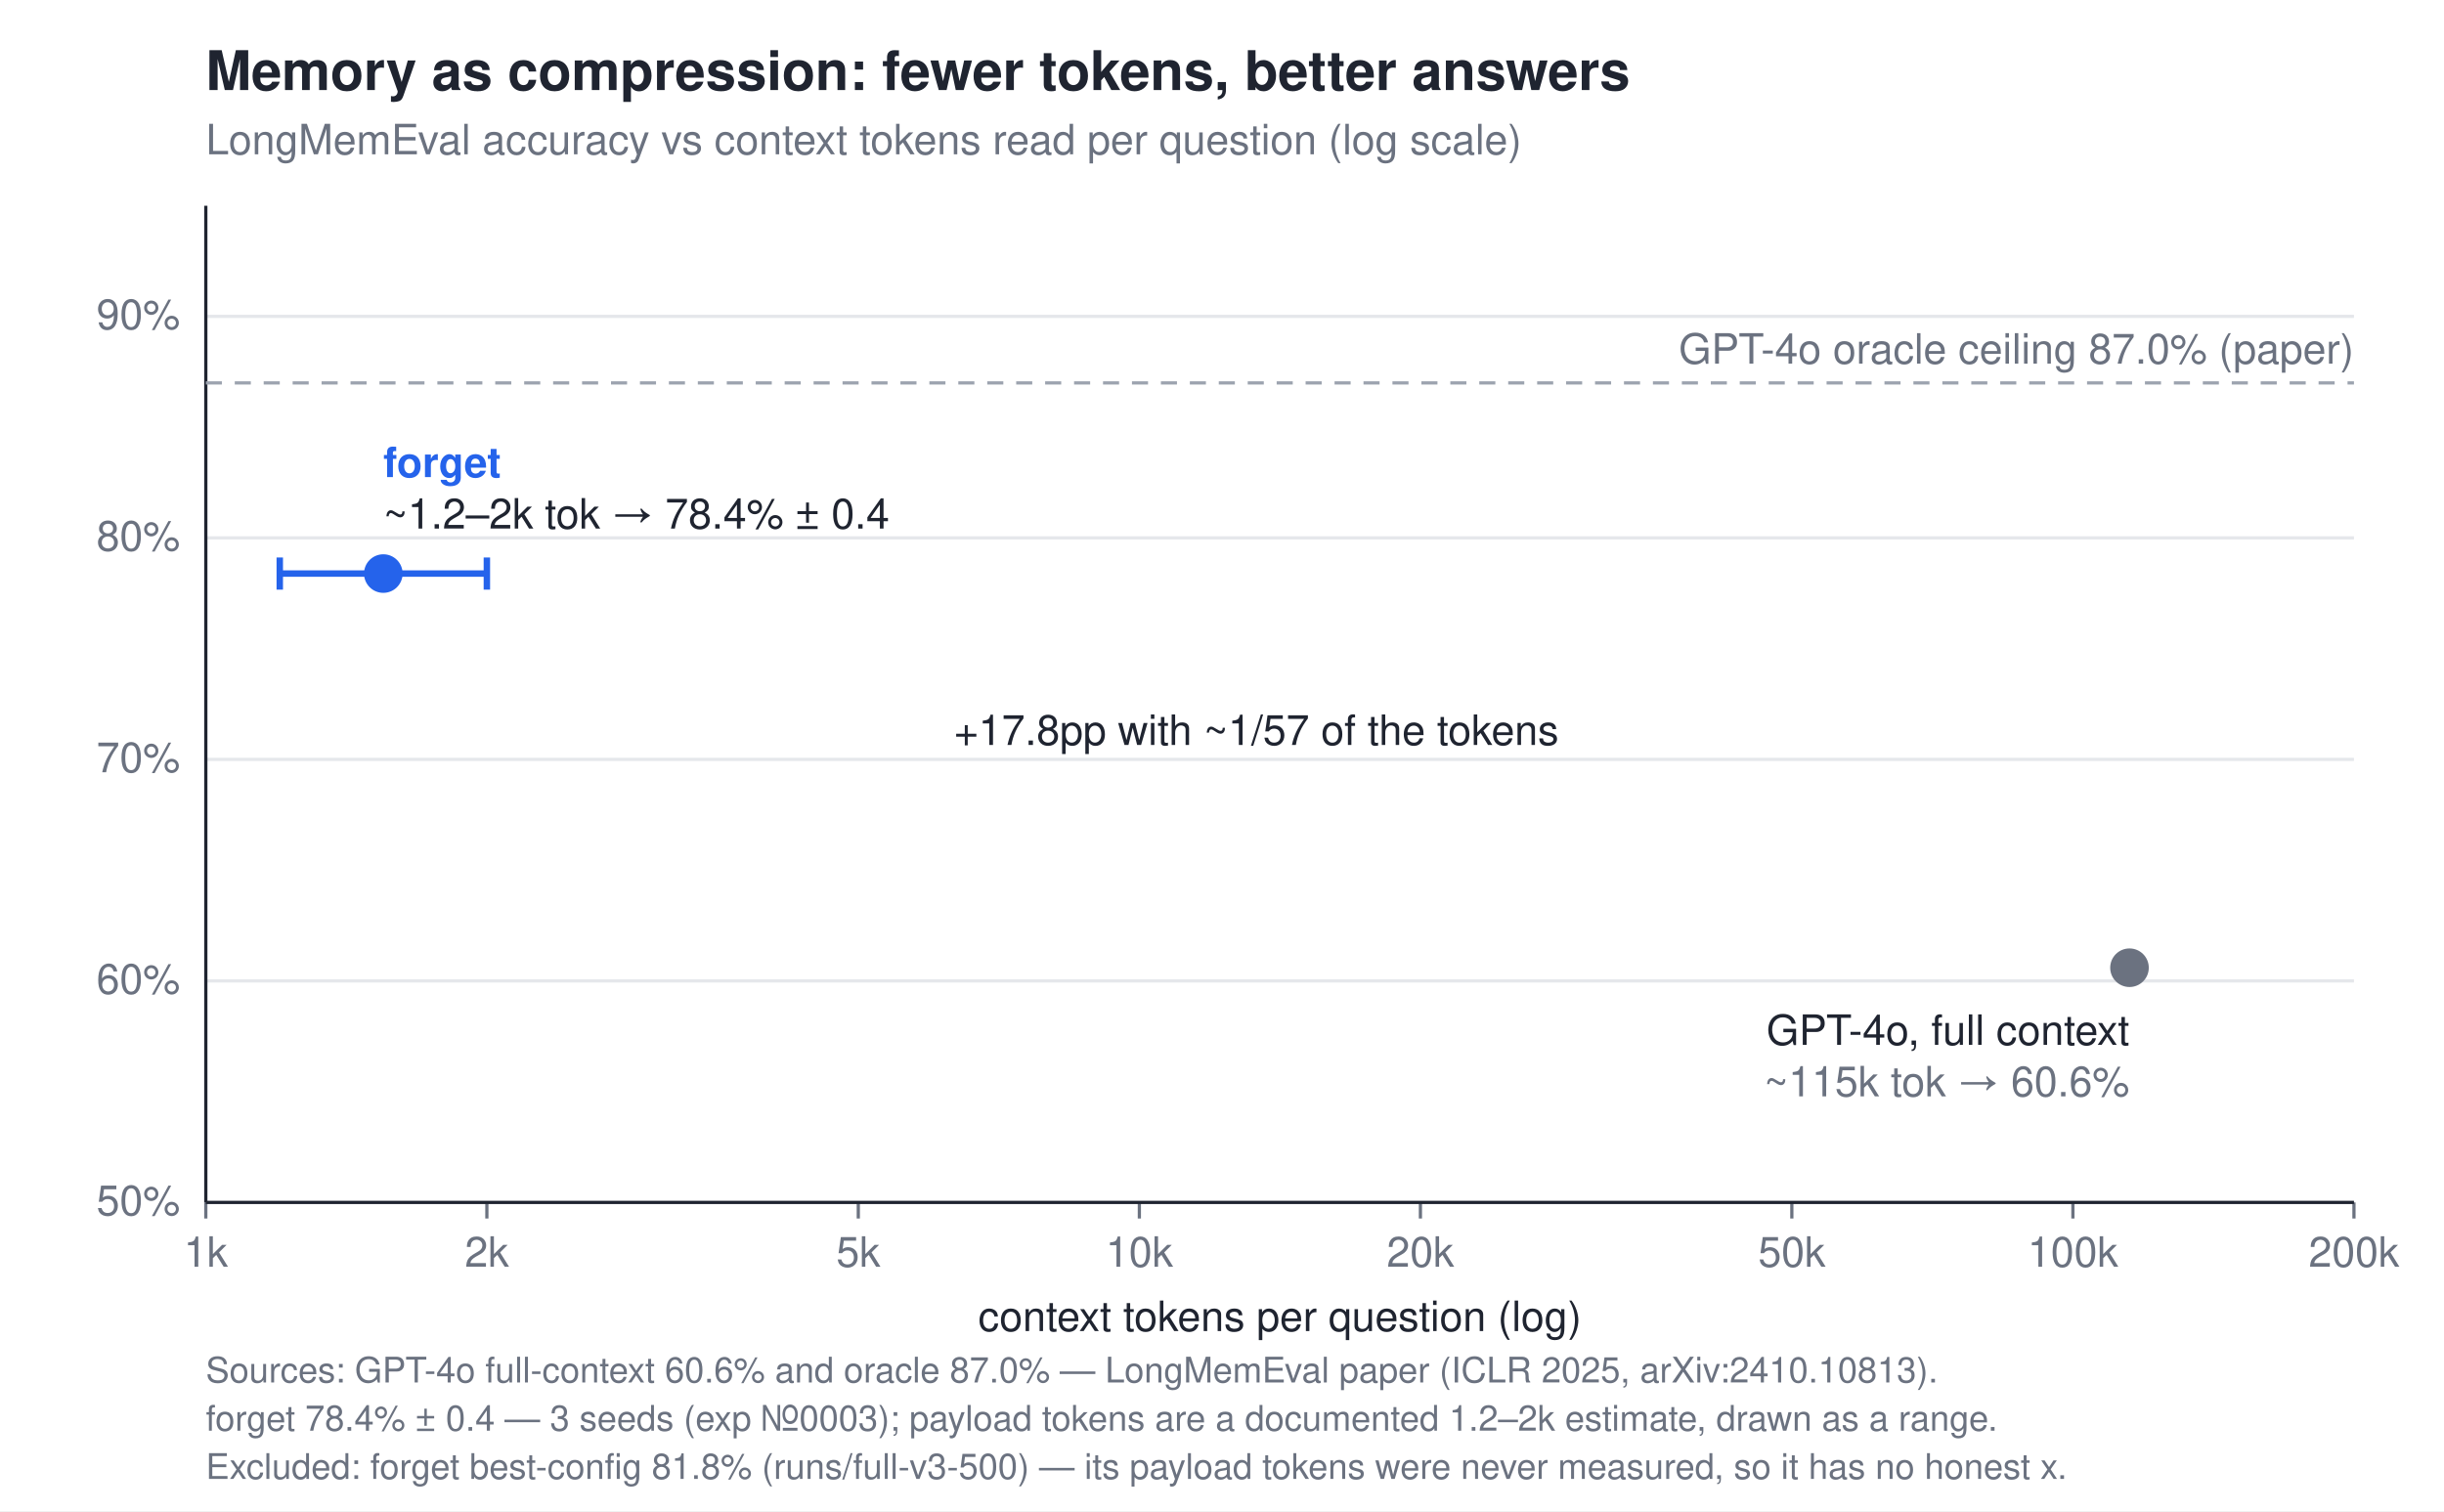
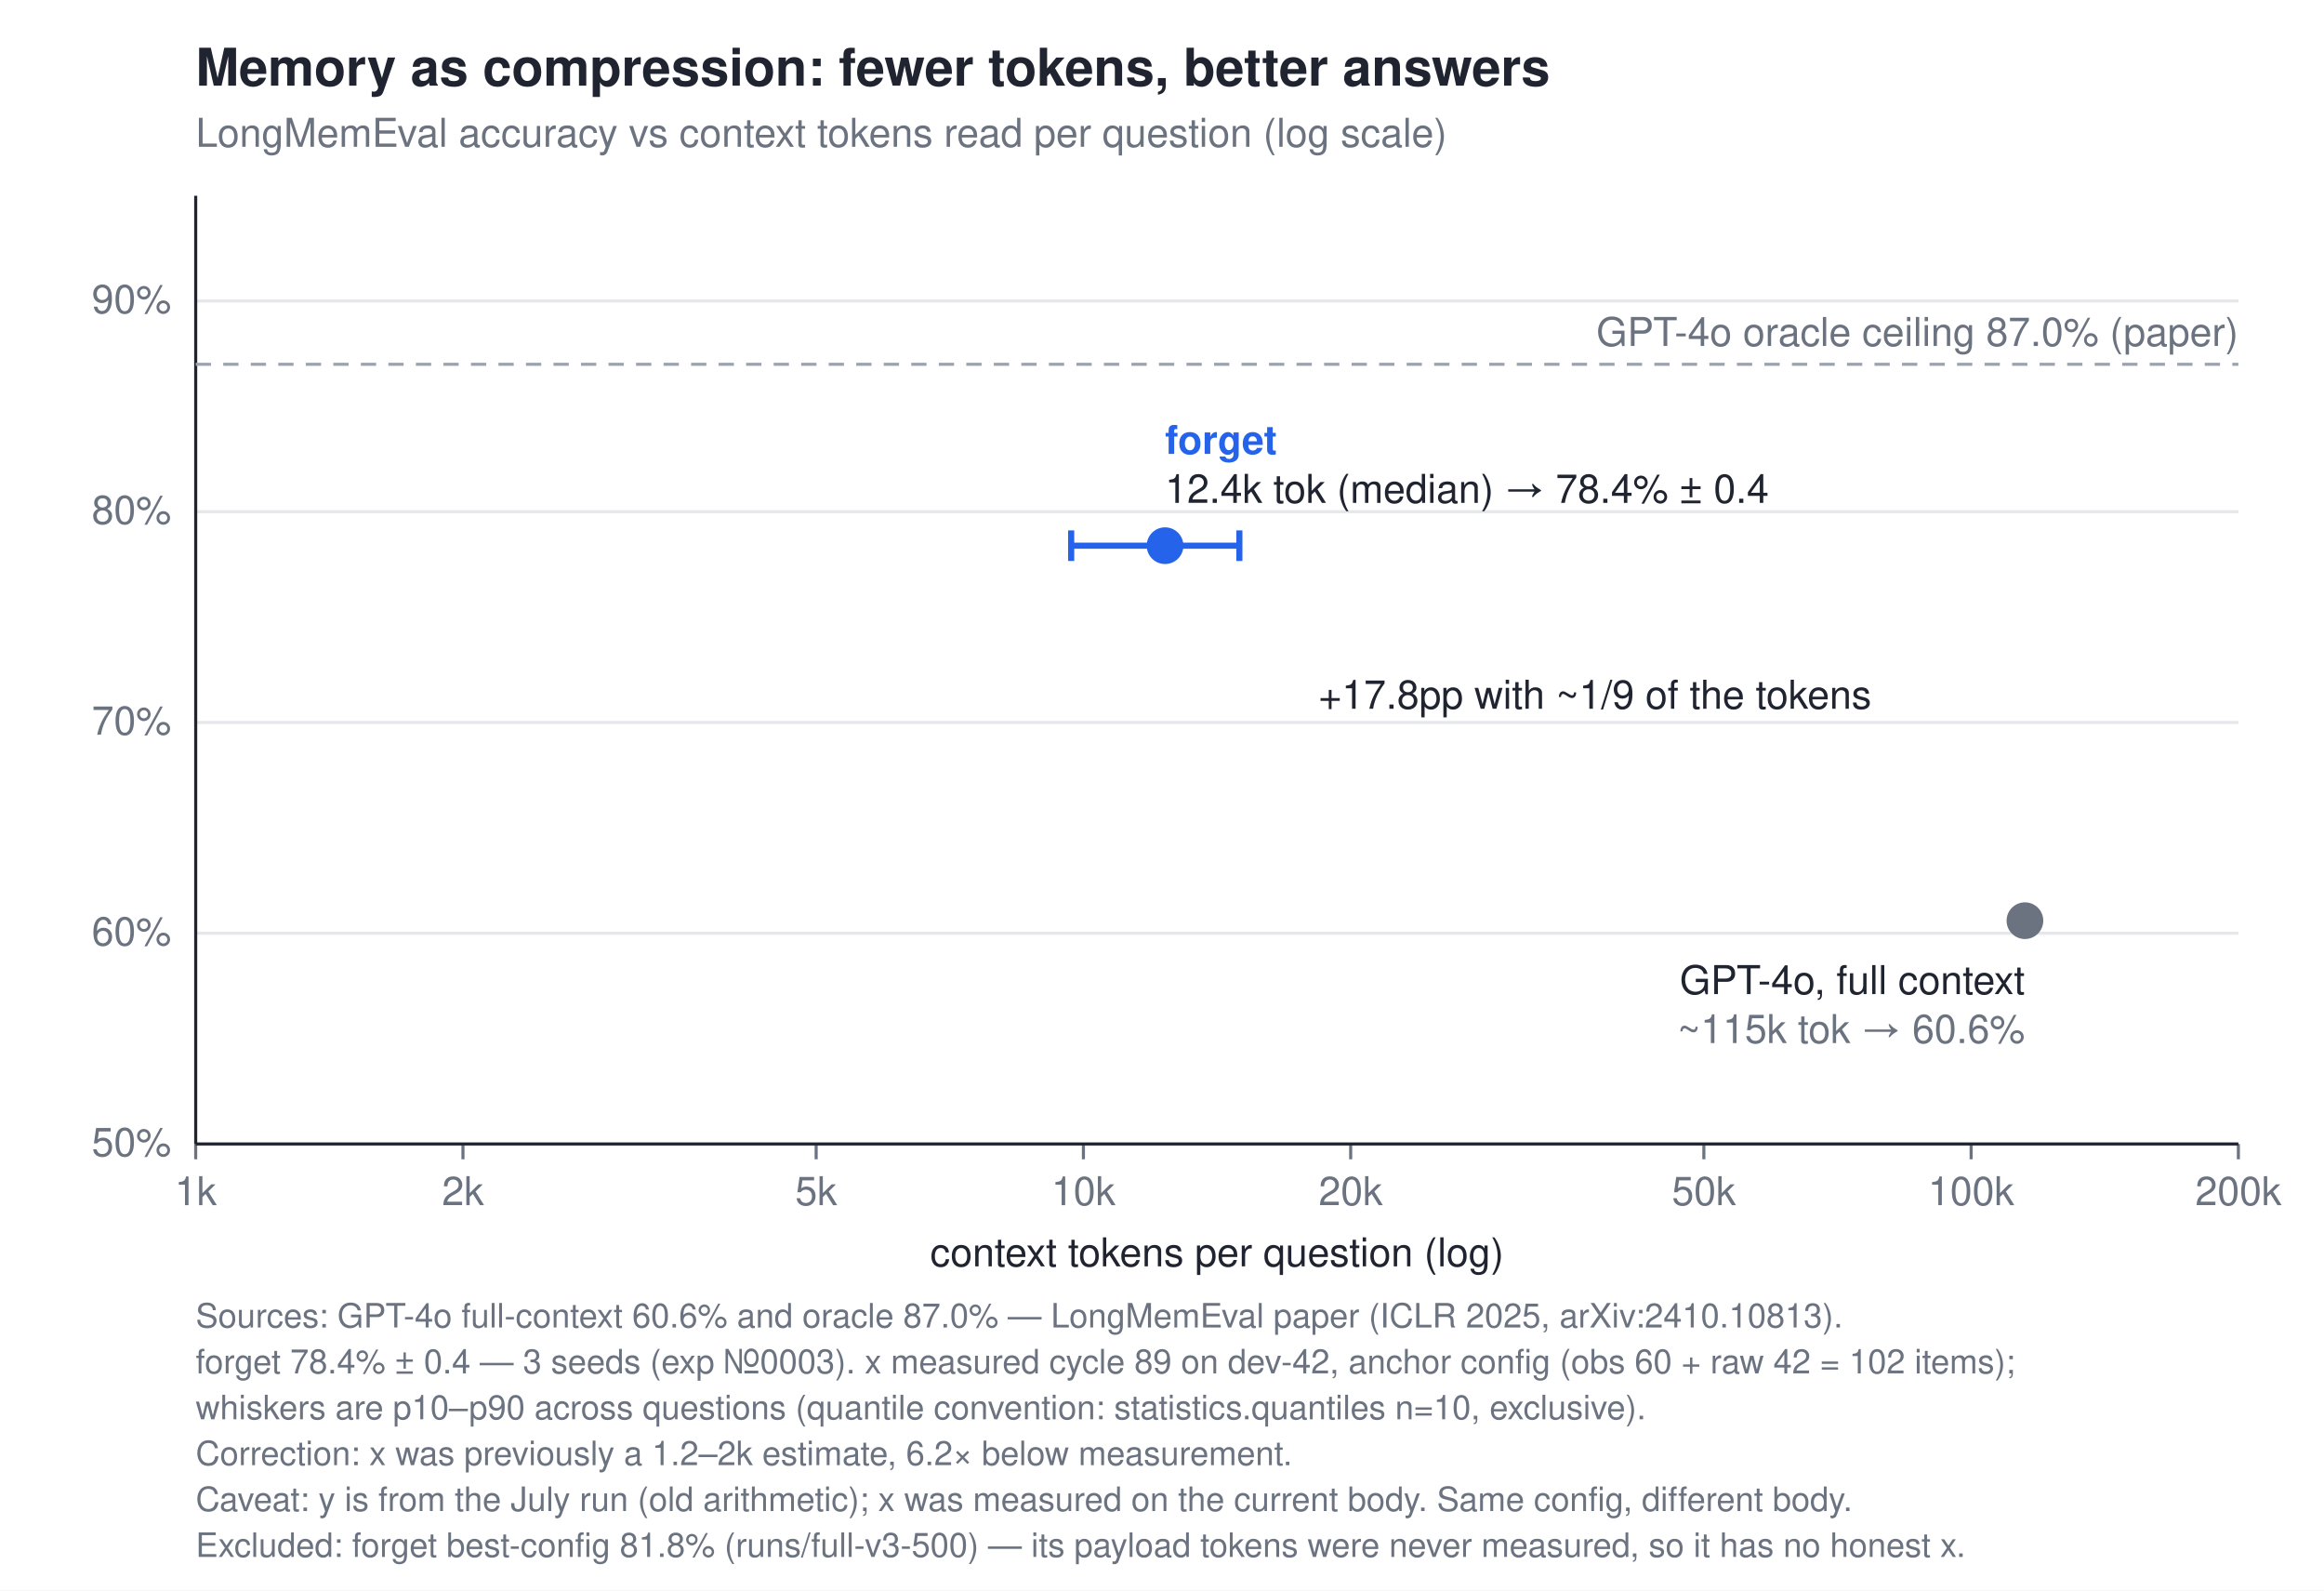
- <svg xmlns="http://www.w3.org/2000/svg" viewBox="0 0 760 470" font-family="-apple-system, Helvetica, Arial, sans-serif" font-size="13">
-   <rect width="760" height="470" fill="white" />
+ <svg xmlns="http://www.w3.org/2000/svg" viewBox="0 0 760 520" font-family="-apple-system, Helvetica, Arial, sans-serif" font-size="13">
+   <rect width="760" height="520" fill="white" />
  <text x="64" y="28" font-size="17" font-weight="600" fill="#1f2430">Memory as compression: fewer tokens, better answers</text>
  <text x="64" y="48" fill="#6b7280">LongMemEval accuracy vs context tokens read per question (log scale)</text>
  <line x1="64" y1="374.0" x2="732" y2="374.0" stroke="#e5e7eb" />
  <text x="56" y="378.0" text-anchor="end" fill="#6b7280">50%</text>
  <line x1="64" y1="305.1" x2="732" y2="305.1" stroke="#e5e7eb" />
  <text x="56" y="309.1" text-anchor="end" fill="#6b7280">60%</text>
  <line x1="64" y1="236.2" x2="732" y2="236.2" stroke="#e5e7eb" />
  <text x="56" y="240.2" text-anchor="end" fill="#6b7280">70%</text>
  <line x1="64" y1="167.3" x2="732" y2="167.3" stroke="#e5e7eb" />
  <text x="56" y="171.3" text-anchor="end" fill="#6b7280">80%</text>
  <line x1="64" y1="98.4" x2="732" y2="98.4" stroke="#e5e7eb" />
  <text x="56" y="102.4" text-anchor="end" fill="#6b7280">90%</text>
  <line x1="64.0" y1="374" x2="64.0" y2="379" stroke="#6b7280" />
  <text x="64.0" y="394" text-anchor="middle" fill="#6b7280">1k</text>
  <line x1="151.4" y1="374" x2="151.4" y2="379" stroke="#6b7280" />
  <text x="151.4" y="394" text-anchor="middle" fill="#6b7280">2k</text>
  <line x1="266.9" y1="374" x2="266.9" y2="379" stroke="#6b7280" />
  <text x="266.9" y="394" text-anchor="middle" fill="#6b7280">5k</text>
  <line x1="354.3" y1="374" x2="354.3" y2="379" stroke="#6b7280" />
  <text x="354.3" y="394" text-anchor="middle" fill="#6b7280">10k</text>
  <line x1="441.7" y1="374" x2="441.7" y2="379" stroke="#6b7280" />
  <text x="441.7" y="394" text-anchor="middle" fill="#6b7280">20k</text>
  <line x1="557.2" y1="374" x2="557.2" y2="379" stroke="#6b7280" />
  <text x="557.2" y="394" text-anchor="middle" fill="#6b7280">50k</text>
  <line x1="644.6" y1="374" x2="644.6" y2="379" stroke="#6b7280" />
  <text x="644.6" y="394" text-anchor="middle" fill="#6b7280">100k</text>
  <line x1="732.0" y1="374" x2="732.0" y2="379" stroke="#6b7280" />
  <text x="732.0" y="394" text-anchor="middle" fill="#6b7280">200k</text>
  <text x="398.0" y="414" text-anchor="middle" fill="#1f2430">context tokens per question (log)</text>
  <line x1="64" y1="64" x2="64" y2="374" stroke="#1f2430" stroke-width="1" />
  <line x1="64" y1="374" x2="732" y2="374" stroke="#1f2430" stroke-width="1" />
  <line x1="64" y1="119.1" x2="732" y2="119.1" stroke="#9ca3af" stroke-dasharray="5 4" />
  <text x="732" y="113.1" text-anchor="end" fill="#6b7280">GPT-4o oracle ceiling 87.0% (paper)</text>
  <circle cx="662.2" cy="301.0" r="6" fill="#6b7280" />
  <text x="662.2" y="325.0" text-anchor="end" fill="#1f2430">GPT-4o, full context</text>
  <text x="662.2" y="341.0" text-anchor="end" fill="#6b7280">~115k tok → 60.6%</text>
-   <line x1="87.0" y1="178.4" x2="151.4" y2="178.4" stroke="#2563eb" stroke-width="2" />
-   <line x1="87.0" y1="173.4" x2="87.0" y2="183.4" stroke="#2563eb" stroke-width="2" />
-   <line x1="151.4" y1="173.4" x2="151.4" y2="183.4" stroke="#2563eb" stroke-width="2" />
-   <line x1="119.2" y1="181.1" x2="119.2" y2="175.6" stroke="#2563eb" stroke-width="2" />
-   <circle cx="119.2" cy="178.4" r="6" fill="#2563eb" />
-   <text x="119.2" y="148.4" text-anchor="start" font-weight="600" fill="#2563eb">forget</text>
-   <text x="119.2" y="164.4" text-anchor="start" fill="#1f2430">~1.2–2k tok → 78.4% ± 0.4</text>
-   <text x="390.7" y="231.7" text-anchor="middle" fill="#1f2430">+17.8pp with ~1/57 of the tokens</text>
-   <text x="64" y="430" font-size="11" fill="#6b7280">Sources: GPT-4o full-context 60.6% and oracle 87.0% — LongMemEval paper (ICLR 2025, arXiv:2410.10813).</text>
-   <text x="64" y="445" font-size="11" fill="#6b7280">forget 78.4% ± 0.4 — 3 seeds (exp №0003); payload tokens are a documented 1.2–2k estimate, drawn as a range.</text>
-   <text x="64" y="460" font-size="11" fill="#6b7280">Excluded: forget best-config 81.8% (runs/full-v3-500) — its payload tokens were never measured, so it has no honest x.</text>
+   <line x1="350.3" y1="178.4" x2="405.3" y2="178.4" stroke="#2563eb" stroke-width="2" />
+   <line x1="350.3" y1="173.4" x2="350.3" y2="183.4" stroke="#2563eb" stroke-width="2" />
+   <line x1="405.3" y1="173.4" x2="405.3" y2="183.4" stroke="#2563eb" stroke-width="2" />
+   <line x1="381.0" y1="181.1" x2="381.0" y2="175.6" stroke="#2563eb" stroke-width="2" />
+   <circle cx="381.0" cy="178.4" r="6" fill="#2563eb" />
+   <text x="381.0" y="148.4" text-anchor="start" font-weight="600" fill="#2563eb">forget</text>
+   <text x="381.0" y="164.4" text-anchor="start" fill="#1f2430">12.4k tok (median) → 78.4% ± 0.4</text>
+   <text x="521.6" y="231.7" text-anchor="middle" fill="#1f2430">+17.8pp with ~1/9 of the tokens</text>
+   <text x="64" y="434" font-size="11" fill="#6b7280">Sources: GPT-4o full-context 60.6% and oracle 87.0% — LongMemEval paper (ICLR 2025, arXiv:2410.10813).</text>
+   <text x="64" y="449" font-size="11" fill="#6b7280">forget 78.4% ± 0.4 — 3 seeds (exp №0003). x measured cycle 89 on dev-42, anchor config (obs 60 + raw 42 = 102 items);</text>
+   <text x="64" y="464" font-size="11" fill="#6b7280">whiskers are p10–p90 across questions (quantile convention: statistics.quantiles n=10, exclusive).</text>
+   <text x="64" y="479" font-size="11" fill="#6b7280">Correction: x was previously a 1.2–2k estimate, 6.2× below measurement.</text>
+   <text x="64" y="494" font-size="11" fill="#6b7280">Caveat: y is from the July run (old arithmetic); x was measured on the current body. Same config, different body.</text>
+   <text x="64" y="509" font-size="11" fill="#6b7280">Excluded: forget best-config 81.8% (runs/full-v3-500) — its payload tokens were never measured, so it has no honest x.</text>
</svg>
